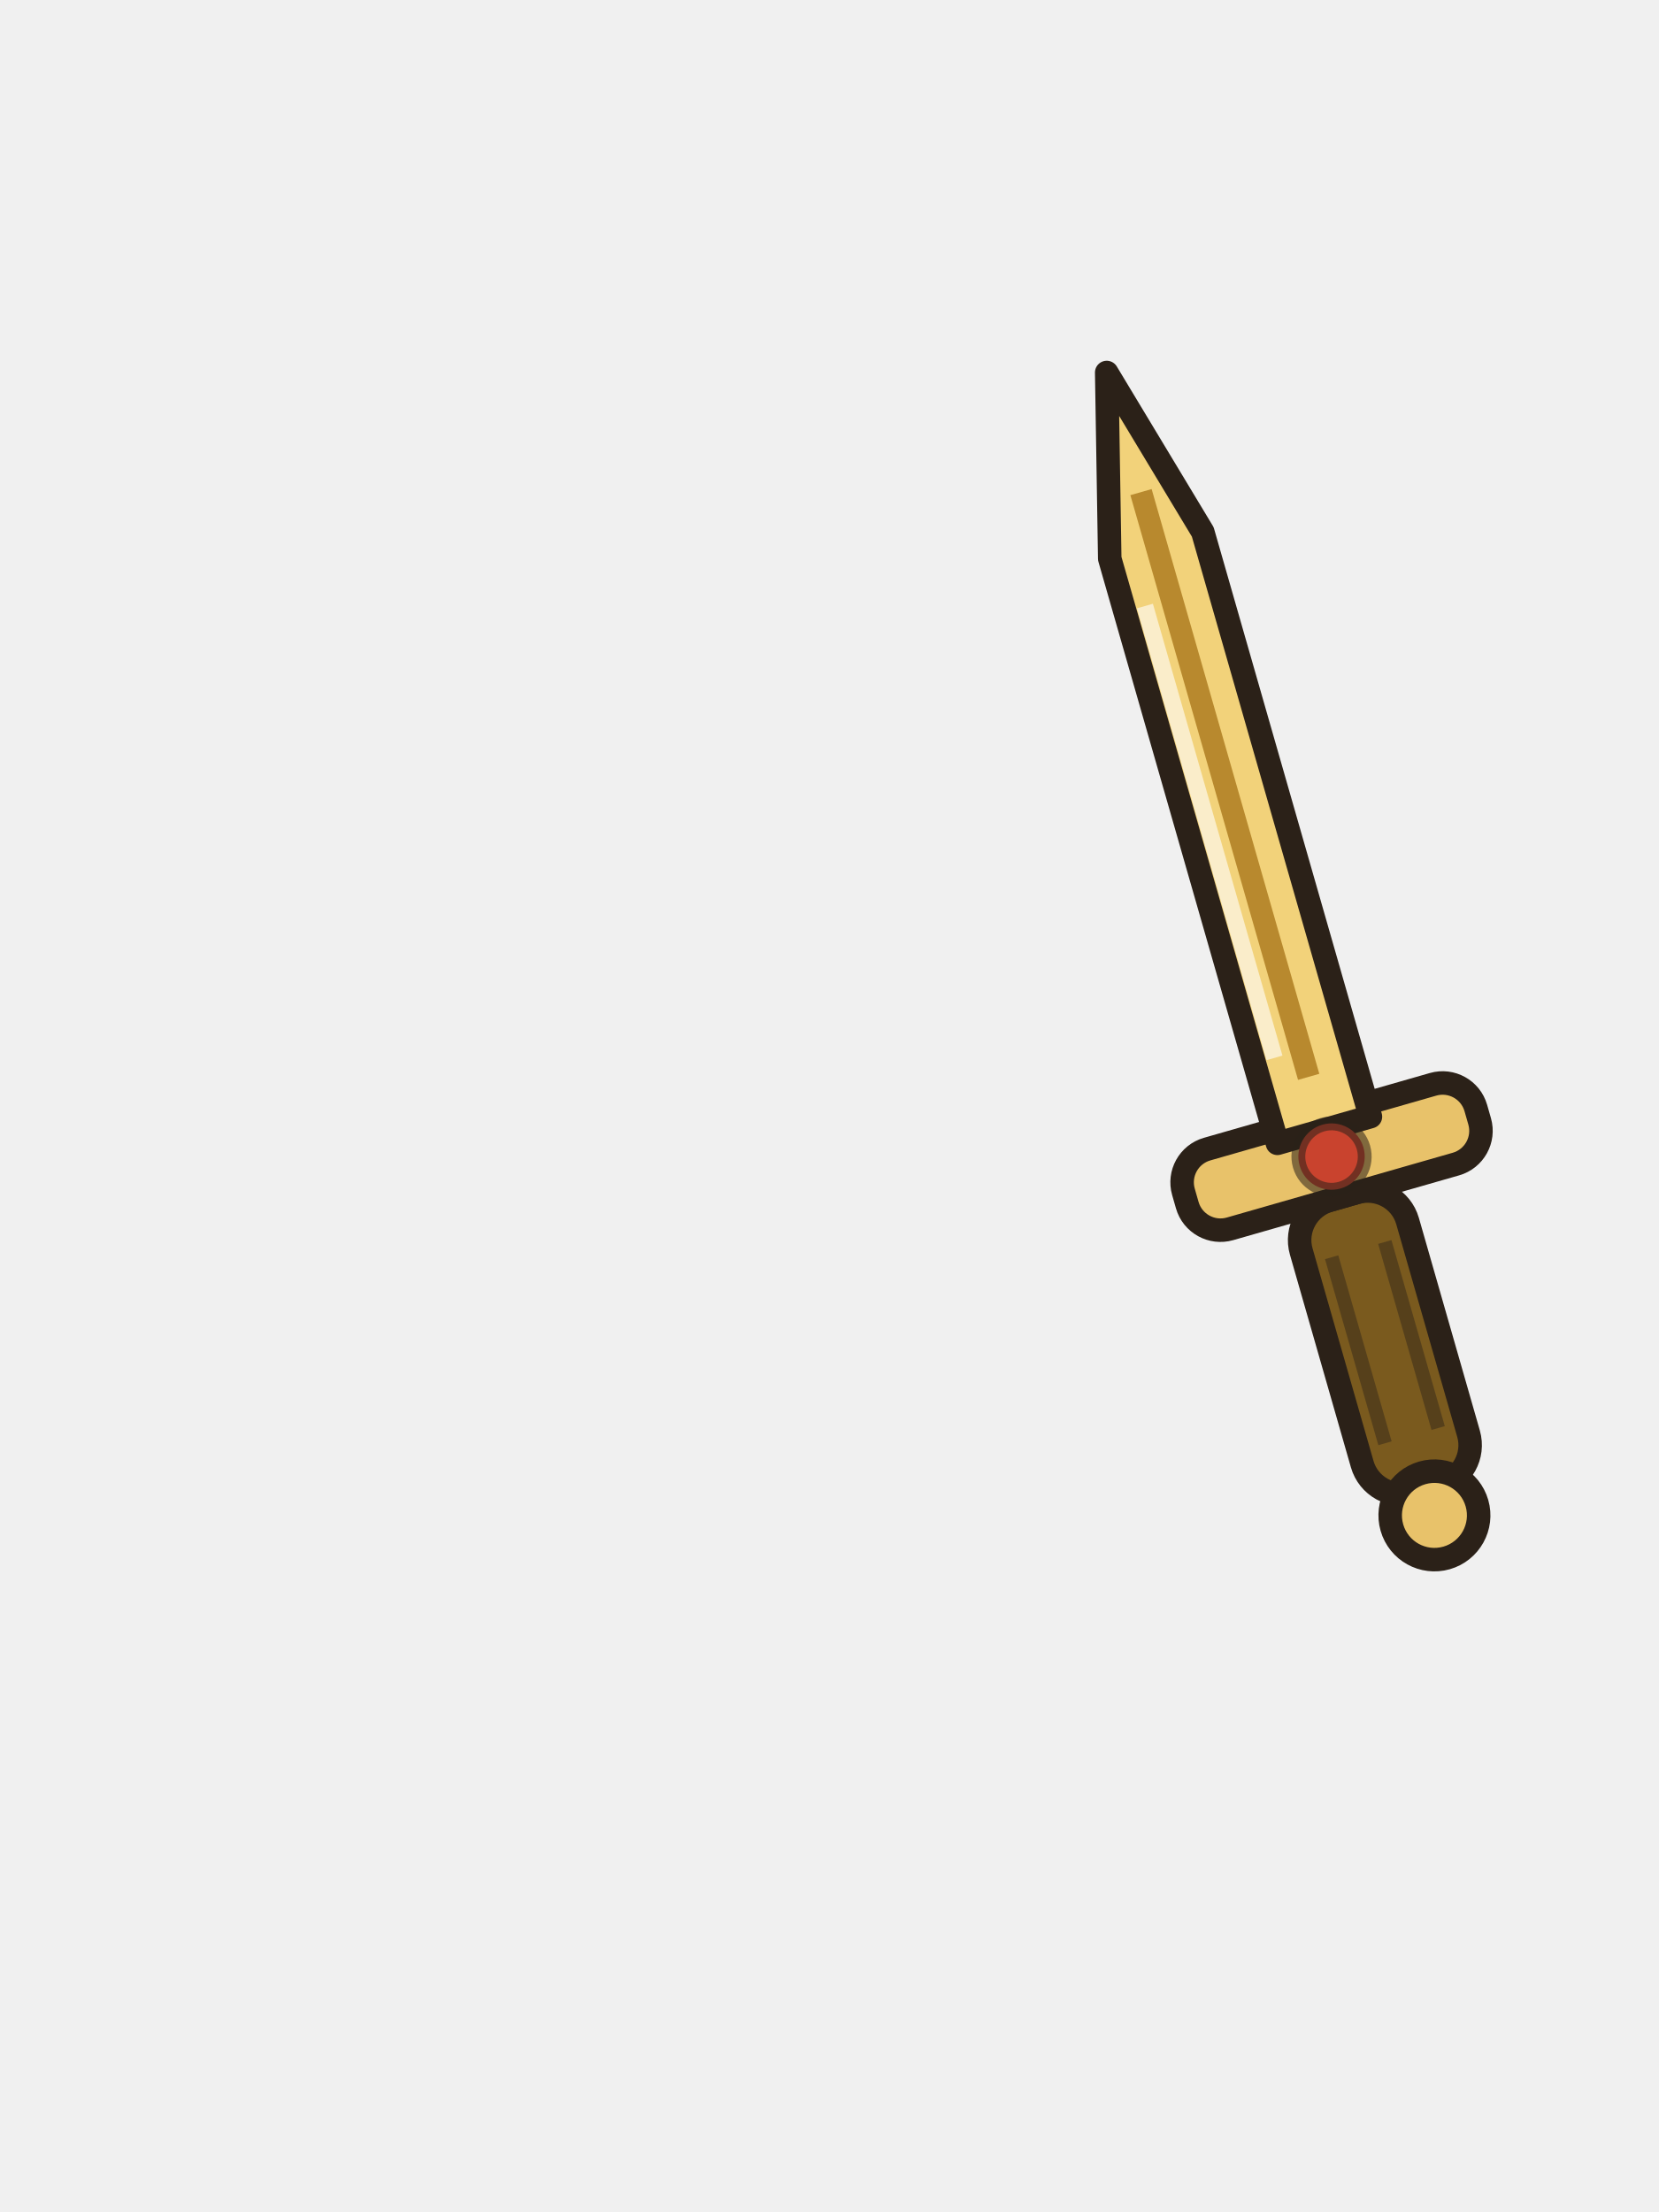
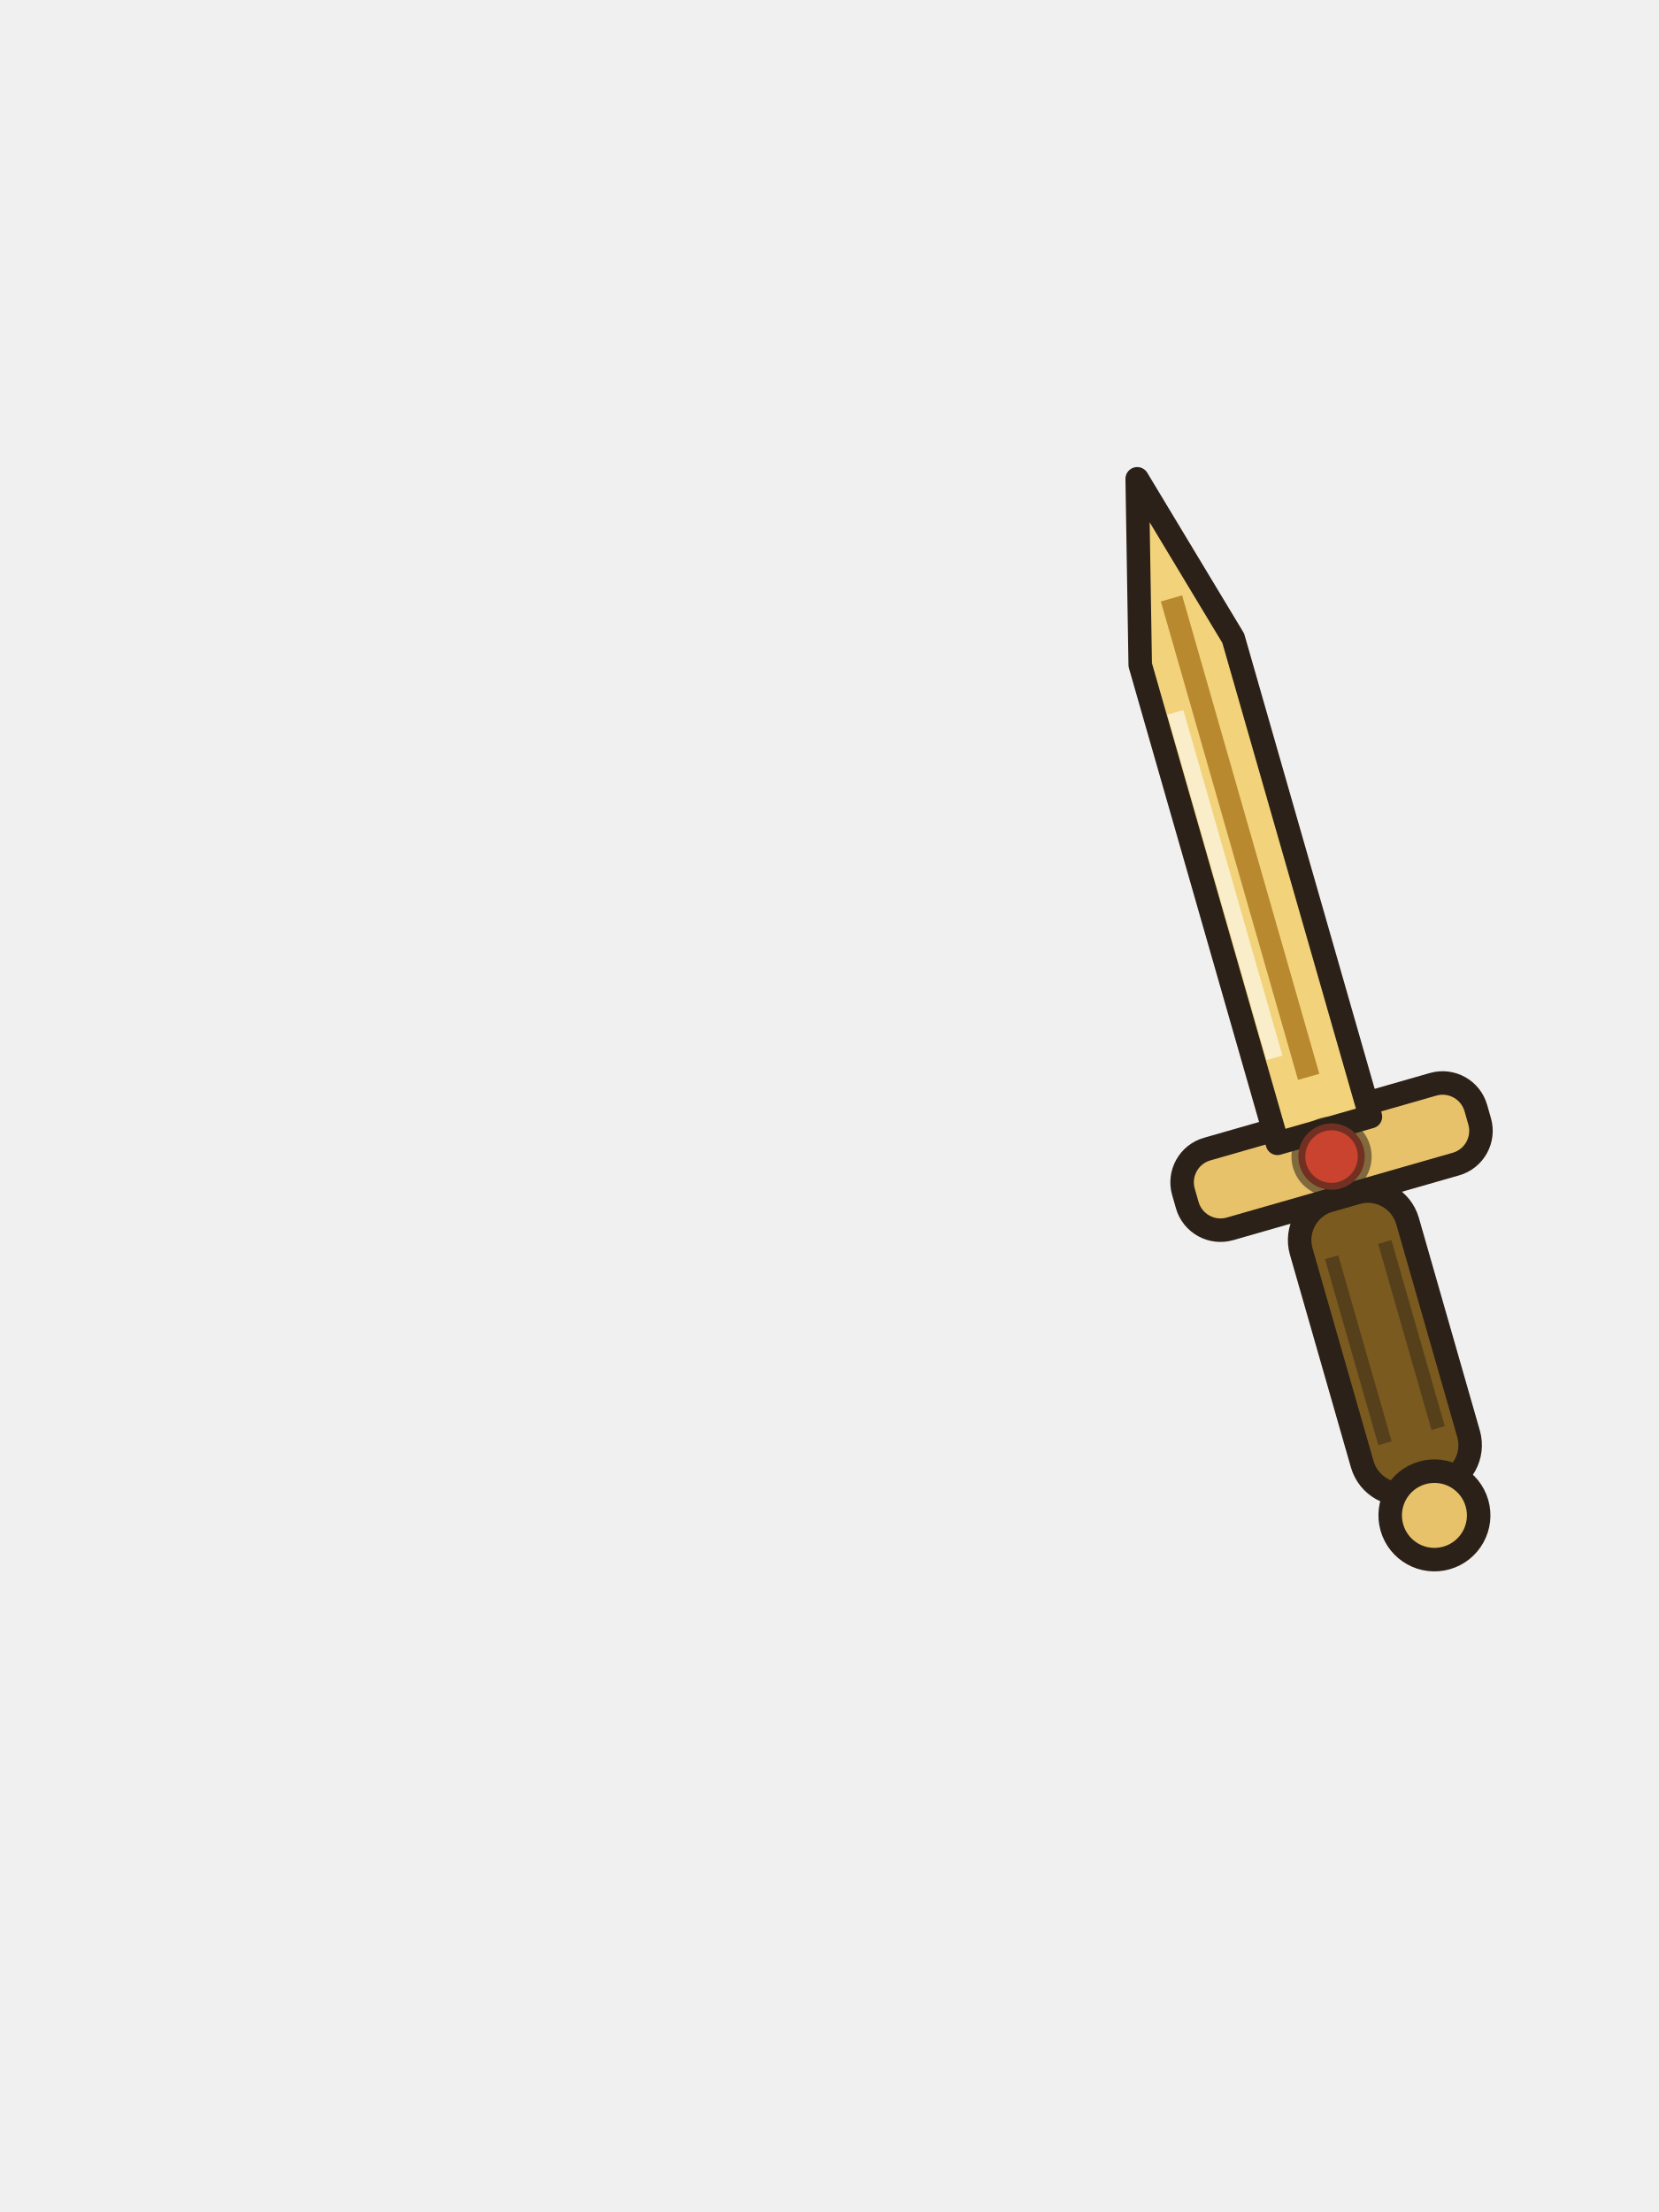
<svg xmlns="http://www.w3.org/2000/svg" width="120" height="160" viewBox="0 0 120 160">
  <g transform="rotate(-16 101 100)">
    <rect x="97" y="86" width="8" height="22" rx="3" fill="#7a5a1e" stroke="#2b2118" stroke-width="1.7" stroke-linejoin="round" stroke-linecap="round" />
    <path d="M99,90 v14 M103,90 v14" stroke="#2b2118" stroke-width="1" opacity=".45" />
    <circle cx="101" cy="110" r="3.2" fill="#e8c26a" stroke="#2b2118" stroke-width="1.7" stroke-linejoin="round" stroke-linecap="round" />
    <rect x="90" y="80" width="22" height="6" rx="2.5" fill="#e8c26a" stroke="#2b2118" stroke-width="1.7" stroke-linejoin="round" stroke-linecap="round" />
-     <path d="M97.5,81 v-44 l3.5,-13 l3.5,13 v44z" fill="#f2d27a" stroke="#2b2118" stroke-width="1.7" stroke-linejoin="round" stroke-linecap="round" />
-     <path d="M101,77 v-44" stroke="#b8892e" stroke-width="1.6" />
-     <path d="M99,75 v-34" stroke="#fff" stroke-width="1.2" opacity=".6" />
+     <path d="M97.5,81 v-36 l3.5,-13 l3.5,13 v36z" fill="#f2d27a" stroke="#2b2118" stroke-width="1.7" stroke-linejoin="round" stroke-linecap="round" />
+     <path d="M101,77 v-36" stroke="#b8892e" stroke-width="1.6" />
+     <path d="M99,75 v-26" stroke="#fff" stroke-width="1.2" opacity=".6" />
    <circle cx="101" cy="83" r="2.4" fill="#c9432e" stroke="#2b2118" stroke-width="1" stroke-opacity=".55" stroke-linejoin="round" stroke-linecap="round" />
  </g>
</svg>
